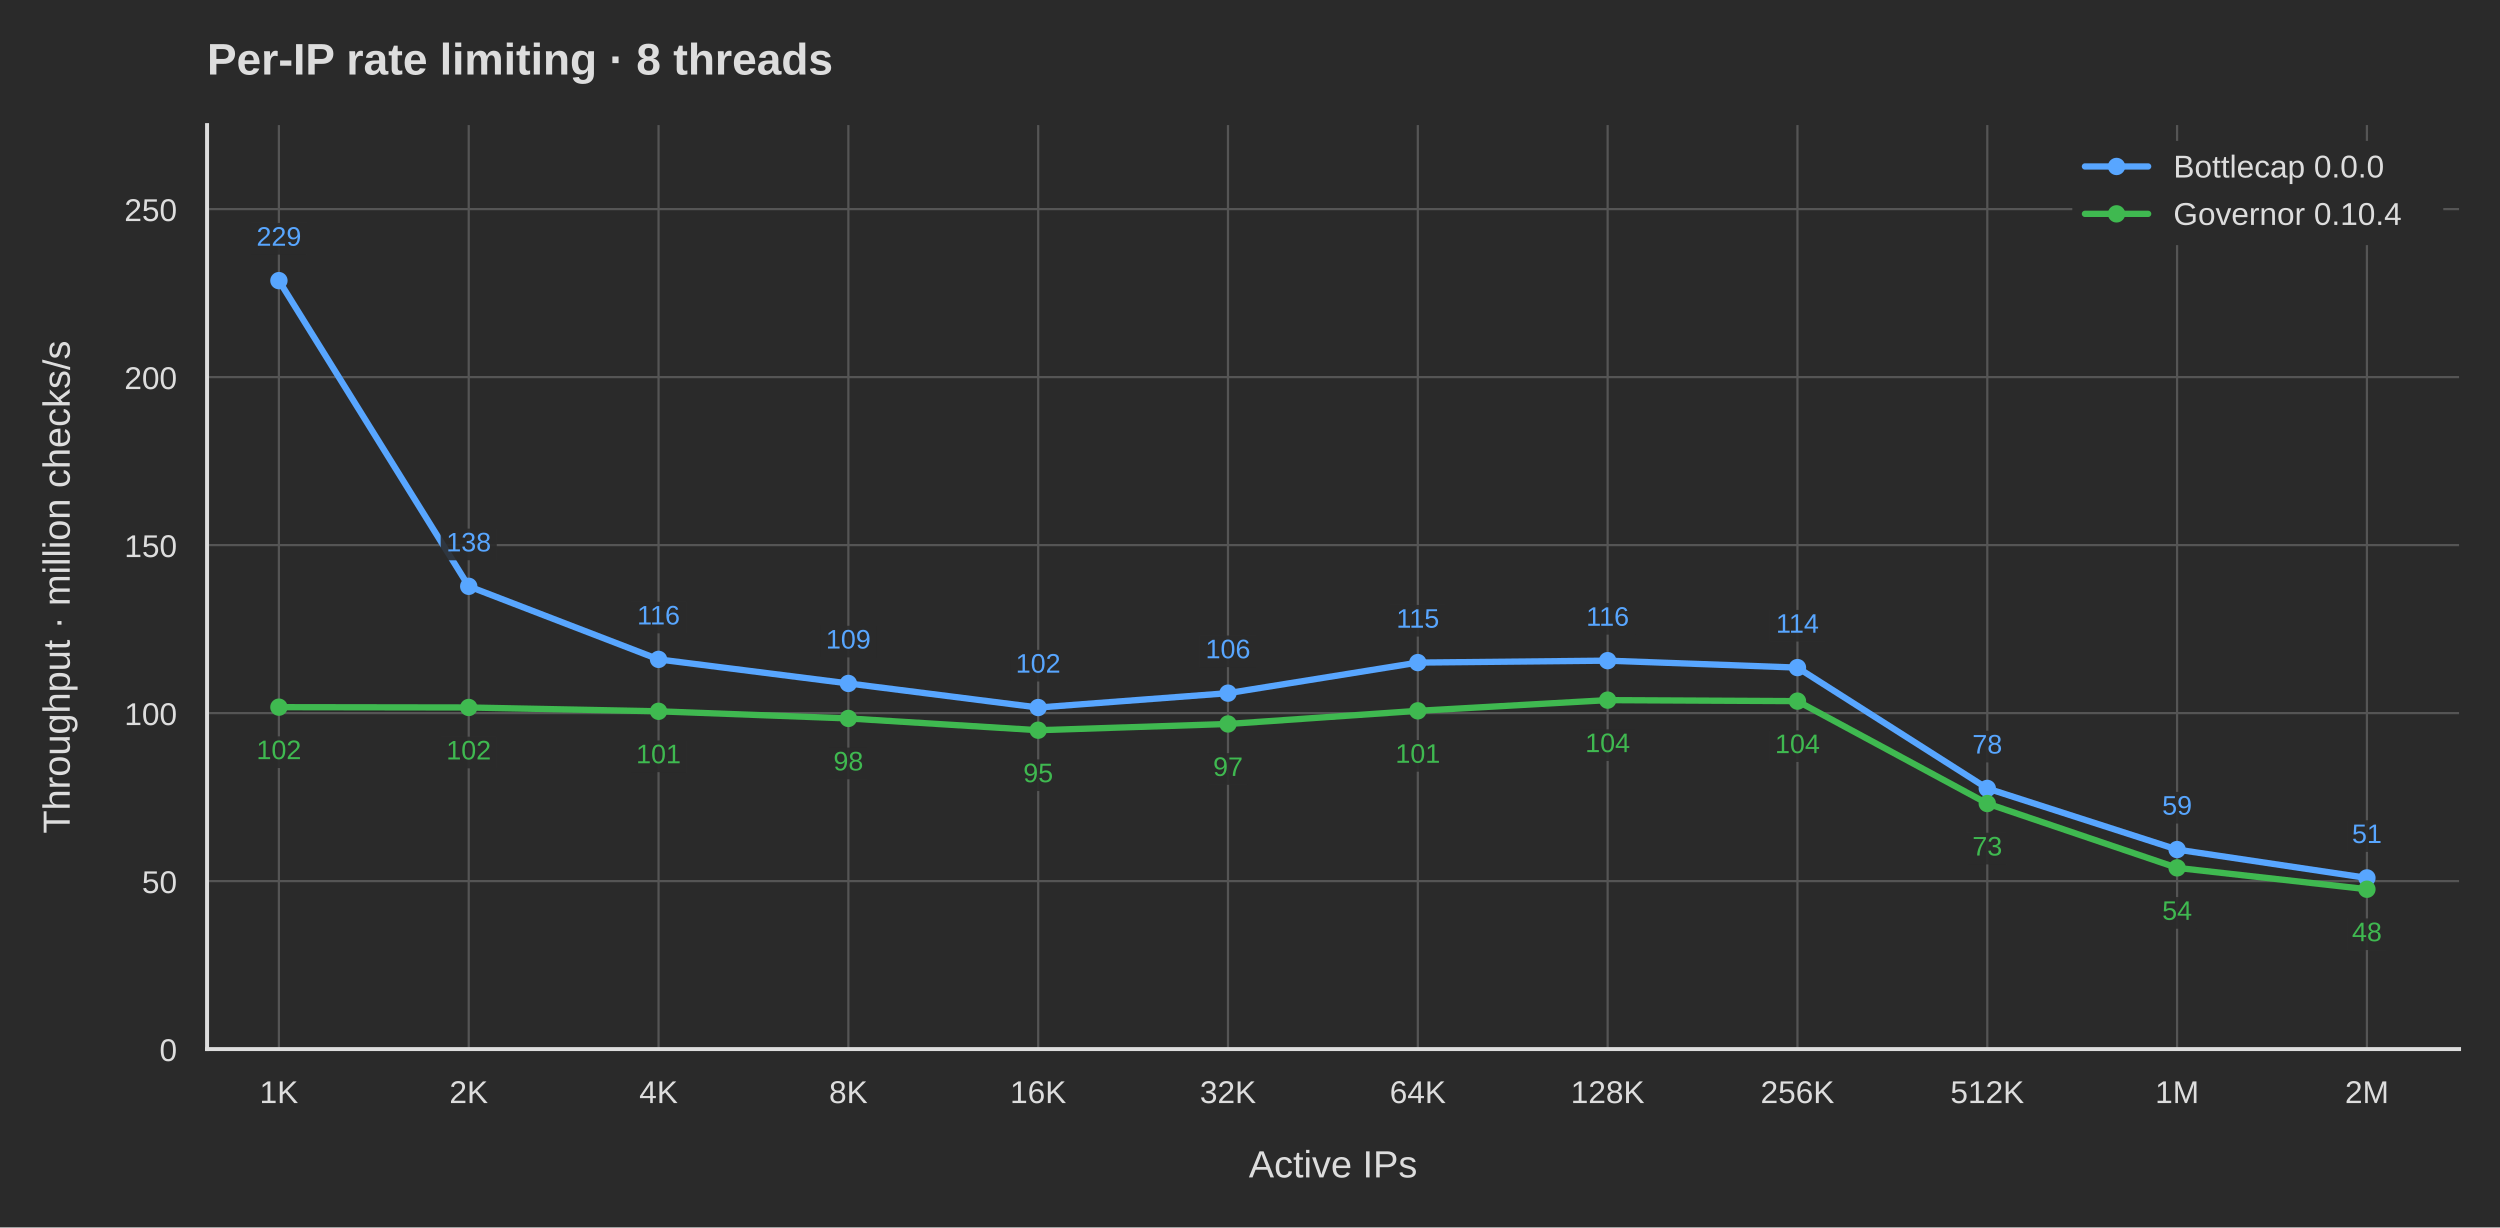
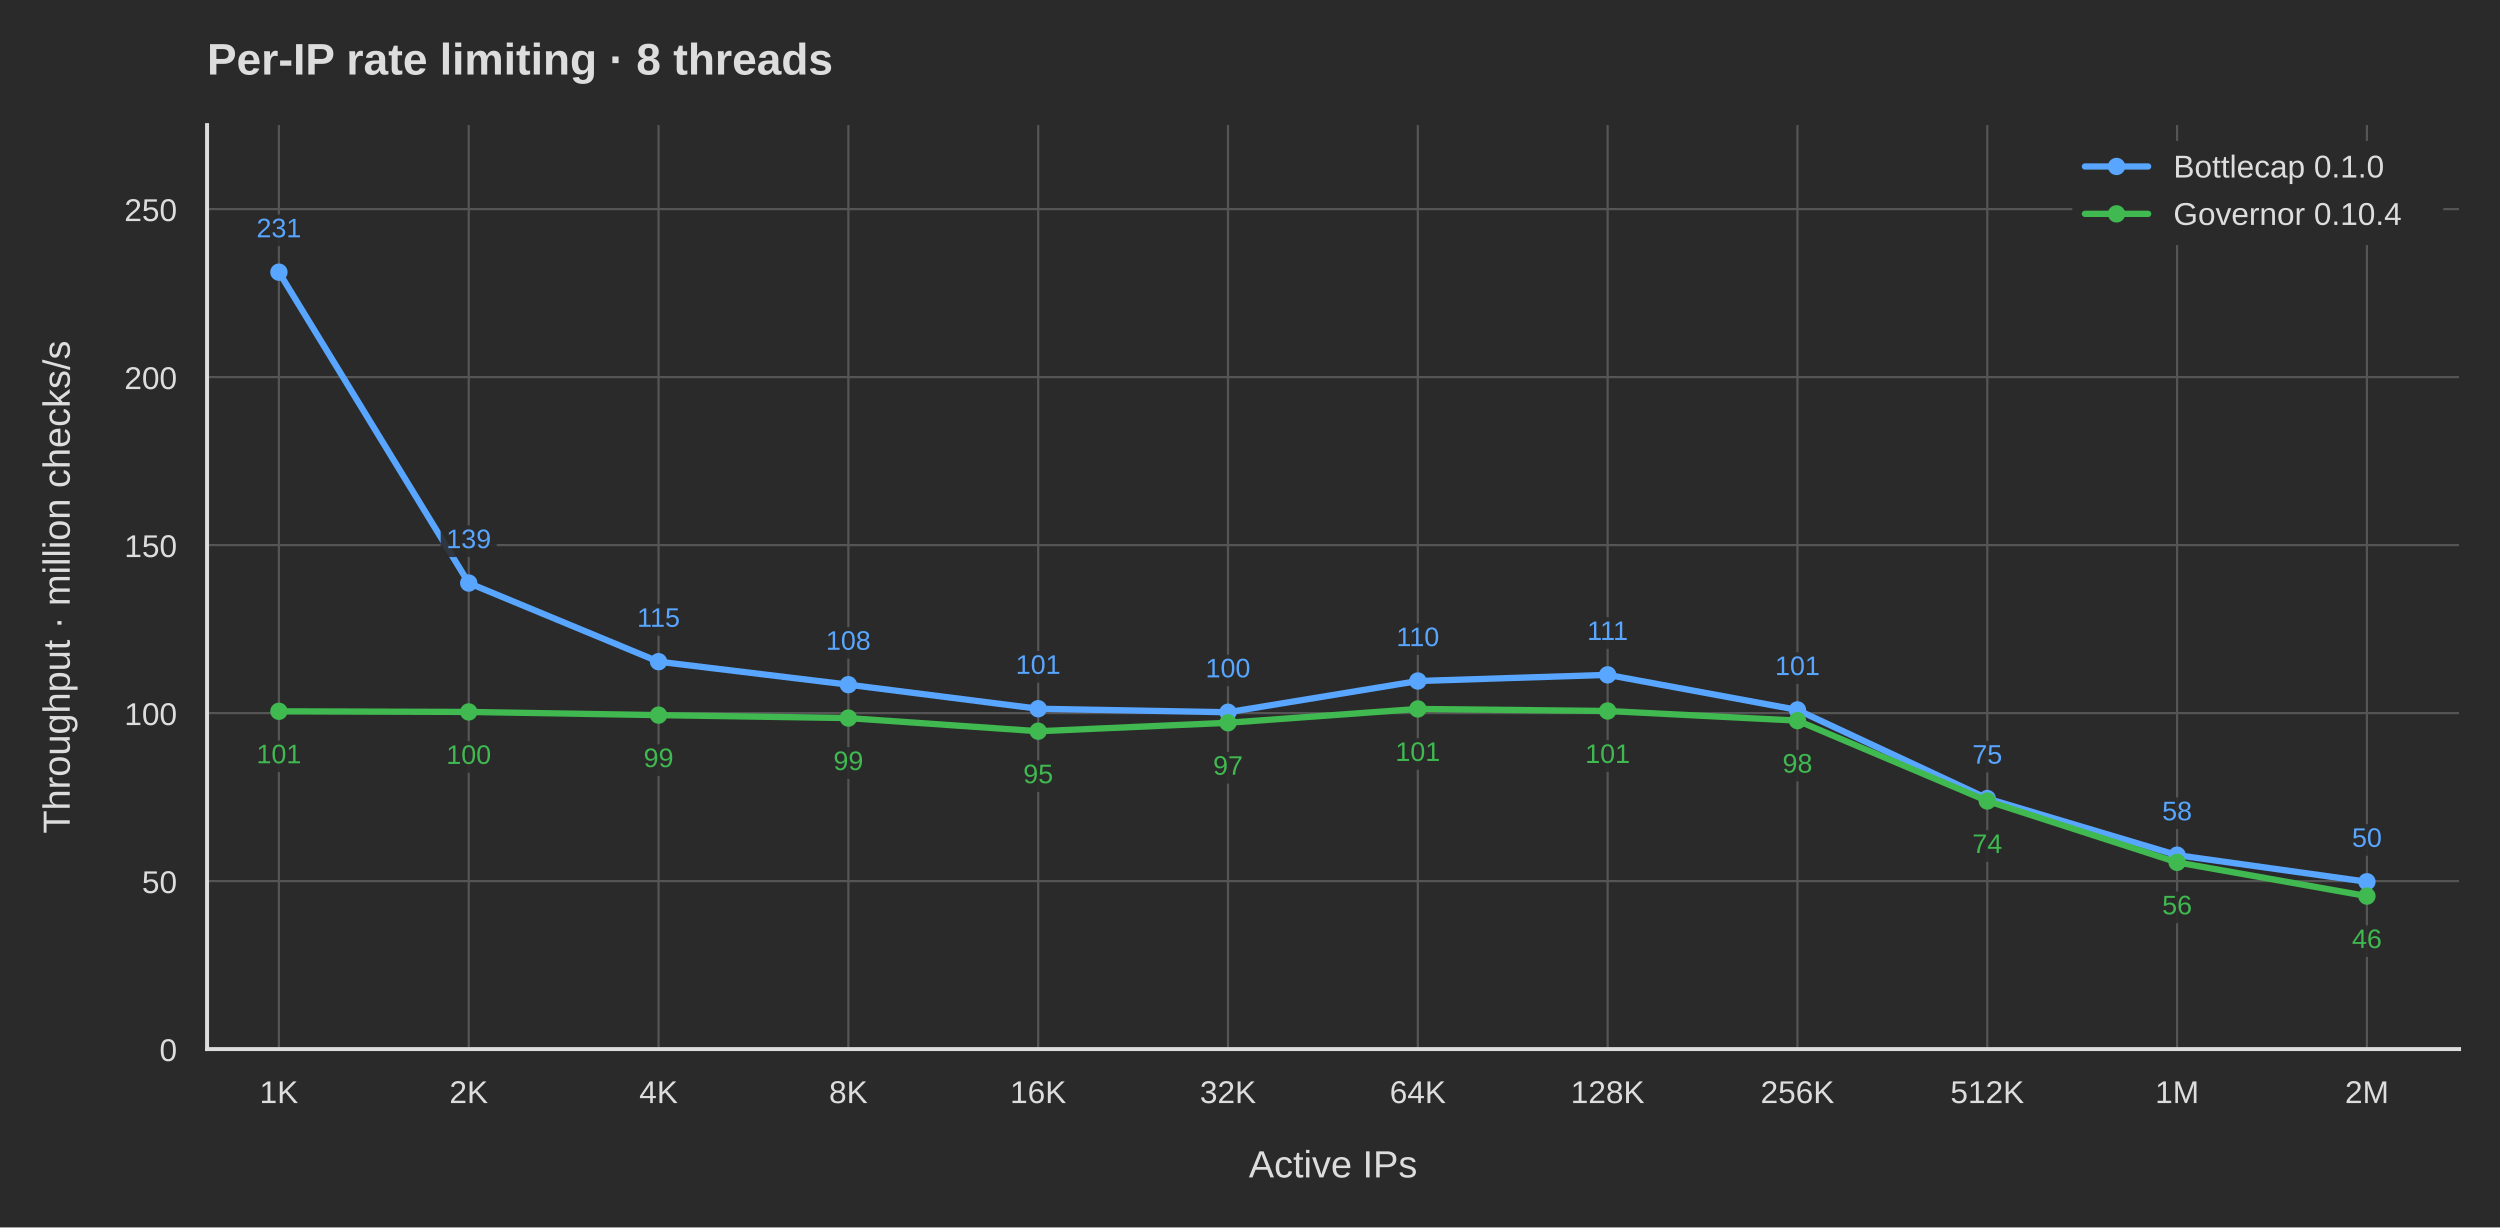
<svg xmlns="http://www.w3.org/2000/svg" xmlns:xlink="http://www.w3.org/1999/xlink" role="img" aria-label="Per-IP rate-limit throughput" style="max-width:100%;height:auto" width="791.406pt" height="388.559pt" viewBox="0 0 791.406 388.559" version="1.1">
  <defs>
    <style type="text/css">*{stroke-linejoin: round; stroke-linecap: butt}</style>
  </defs>
  <g id="figure_1">
    <g id="patch_1">
      <path d="M 0 388.559 L 791.406 388.559 L 791.406 0 L 0 0 z " style="fill: var(--code-block-background-color, #2a2a2a)" />
    </g>
    <g id="axes_1">
      <g id="patch_2">
        <path d="M 65.548 332.098 L 778.446 332.098 L 778.446 39.598 L 65.548 39.598 z " style="fill: var(--code-block-background-color, #2a2a2a)" />
      </g>
      <g id="matplotlib.axis_1">
        <g id="xtick_1">
          <g id="line2d_1">
            <path d="M 88.293 332.098 L 88.293 39.598 " clip-path="url(#pea8d0120d7)" style="fill: none; stroke: var(--border-color, #555555); stroke-width: 0.7; stroke-linecap: round" />
          </g>
          <g id="text_1">
            <text style="font-size: 10px; font-family: 'Arial', 'DejaVu Sans', 'Liberation Sans', 'Bitstream Vera Sans', sans-serif; text-anchor: middle; fill: var(--main-color, #dddddd)" x="88.293" y="349.196" transform="rotate(-0 88.29298 349.1959)">1K</text>
          </g>
        </g>
        <g id="xtick_2">
          <g id="line2d_2">
            <path d="M 148.382 332.098 L 148.382 39.598 " clip-path="url(#pea8d0120d7)" style="fill: none; stroke: var(--border-color, #555555); stroke-width: 0.7; stroke-linecap: round" />
          </g>
          <g id="text_2">
            <text style="font-size: 10px; font-family: 'Arial', 'DejaVu Sans', 'Liberation Sans', 'Bitstream Vera Sans', sans-serif; text-anchor: middle; fill: var(--main-color, #dddddd)" x="148.382" y="349.196" transform="rotate(-0 148.3824 349.1959)">2K</text>
          </g>
        </g>
        <g id="xtick_3">
          <g id="line2d_3">
            <path d="M 208.472 332.098 L 208.472 39.598 " clip-path="url(#pea8d0120d7)" style="fill: none; stroke: var(--border-color, #555555); stroke-width: 0.7; stroke-linecap: round" />
          </g>
          <g id="text_3">
            <text style="font-size: 10px; font-family: 'Arial', 'DejaVu Sans', 'Liberation Sans', 'Bitstream Vera Sans', sans-serif; text-anchor: middle; fill: var(--main-color, #dddddd)" x="208.472" y="349.196" transform="rotate(-0 208.4718 349.1959)">4K</text>
          </g>
        </g>
        <g id="xtick_4">
          <g id="line2d_4">
            <path d="M 268.561 332.098 L 268.561 39.598 " clip-path="url(#pea8d0120d7)" style="fill: none; stroke: var(--border-color, #555555); stroke-width: 0.7; stroke-linecap: round" />
          </g>
          <g id="text_4">
            <text style="font-size: 10px; font-family: 'Arial', 'DejaVu Sans', 'Liberation Sans', 'Bitstream Vera Sans', sans-serif; text-anchor: middle; fill: var(--main-color, #dddddd)" x="268.561" y="349.196" transform="rotate(-0 268.5612 349.1959)">8K</text>
          </g>
        </g>
        <g id="xtick_5">
          <g id="line2d_5">
            <path d="M 328.651 332.098 L 328.651 39.598 " clip-path="url(#pea8d0120d7)" style="fill: none; stroke: var(--border-color, #555555); stroke-width: 0.7; stroke-linecap: round" />
          </g>
          <g id="text_5">
            <text style="font-size: 10px; font-family: 'Arial', 'DejaVu Sans', 'Liberation Sans', 'Bitstream Vera Sans', sans-serif; text-anchor: middle; fill: var(--main-color, #dddddd)" x="328.651" y="349.196" transform="rotate(-0 328.6507 349.1959)">16K</text>
          </g>
        </g>
        <g id="xtick_6">
          <g id="line2d_6">
            <path d="M 388.74 332.098 L 388.74 39.598 " clip-path="url(#pea8d0120d7)" style="fill: none; stroke: var(--border-color, #555555); stroke-width: 0.7; stroke-linecap: round" />
          </g>
          <g id="text_6">
            <text style="font-size: 10px; font-family: 'Arial', 'DejaVu Sans', 'Liberation Sans', 'Bitstream Vera Sans', sans-serif; text-anchor: middle; fill: var(--main-color, #dddddd)" x="388.74" y="349.196" transform="rotate(-0 388.7401 349.1959)">32K</text>
          </g>
        </g>
        <g id="xtick_7">
          <g id="line2d_7">
            <path d="M 448.83 332.098 L 448.83 39.598 " clip-path="url(#pea8d0120d7)" style="fill: none; stroke: var(--border-color, #555555); stroke-width: 0.7; stroke-linecap: round" />
          </g>
          <g id="text_7">
            <text style="font-size: 10px; font-family: 'Arial', 'DejaVu Sans', 'Liberation Sans', 'Bitstream Vera Sans', sans-serif; text-anchor: middle; fill: var(--main-color, #dddddd)" x="448.83" y="349.196" transform="rotate(-0 448.8295 349.1959)">64K</text>
          </g>
        </g>
        <g id="xtick_8">
          <g id="line2d_8">
            <path d="M 508.919 332.098 L 508.919 39.598 " clip-path="url(#pea8d0120d7)" style="fill: none; stroke: var(--border-color, #555555); stroke-width: 0.7; stroke-linecap: round" />
          </g>
          <g id="text_8">
            <text style="font-size: 10px; font-family: 'Arial', 'DejaVu Sans', 'Liberation Sans', 'Bitstream Vera Sans', sans-serif; text-anchor: middle; fill: var(--main-color, #dddddd)" x="508.919" y="349.196" transform="rotate(-0 508.9189 349.1959)">128K</text>
          </g>
        </g>
        <g id="xtick_9">
          <g id="line2d_9">
            <path d="M 569.008 332.098 L 569.008 39.598 " clip-path="url(#pea8d0120d7)" style="fill: none; stroke: var(--border-color, #555555); stroke-width: 0.7; stroke-linecap: round" />
          </g>
          <g id="text_9">
            <text style="font-size: 10px; font-family: 'Arial', 'DejaVu Sans', 'Liberation Sans', 'Bitstream Vera Sans', sans-serif; text-anchor: middle; fill: var(--main-color, #dddddd)" x="569.008" y="349.196" transform="rotate(-0 569.0083 349.1959)">256K</text>
          </g>
        </g>
        <g id="xtick_10">
          <g id="line2d_10">
            <path d="M 629.098 332.098 L 629.098 39.598 " clip-path="url(#pea8d0120d7)" style="fill: none; stroke: var(--border-color, #555555); stroke-width: 0.7; stroke-linecap: round" />
          </g>
          <g id="text_10">
            <text style="font-size: 10px; font-family: 'Arial', 'DejaVu Sans', 'Liberation Sans', 'Bitstream Vera Sans', sans-serif; text-anchor: middle; fill: var(--main-color, #dddddd)" x="629.098" y="349.196" transform="rotate(-0 629.0978 349.1959)">512K</text>
          </g>
        </g>
        <g id="xtick_11">
          <g id="line2d_11">
            <path d="M 689.187 332.098 L 689.187 39.598 " clip-path="url(#pea8d0120d7)" style="fill: none; stroke: var(--border-color, #555555); stroke-width: 0.7; stroke-linecap: round" />
          </g>
          <g id="text_11">
            <text style="font-size: 10px; font-family: 'Arial', 'DejaVu Sans', 'Liberation Sans', 'Bitstream Vera Sans', sans-serif; text-anchor: middle; fill: var(--main-color, #dddddd)" x="689.187" y="349.196" transform="rotate(-0 689.1872 349.1959)">1M</text>
          </g>
        </g>
        <g id="xtick_12">
          <g id="line2d_12">
            <path d="M 749.277 332.098 L 749.277 39.598 " clip-path="url(#pea8d0120d7)" style="fill: none; stroke: var(--border-color, #555555); stroke-width: 0.7; stroke-linecap: round" />
          </g>
          <g id="text_12">
            <text style="font-size: 10px; font-family: 'Arial', 'DejaVu Sans', 'Liberation Sans', 'Bitstream Vera Sans', sans-serif; text-anchor: middle; fill: var(--main-color, #dddddd)" x="749.277" y="349.196" transform="rotate(-0 749.2766 349.1959)">2M</text>
          </g>
        </g>
        <g id="text_13">
          <text style="font-size: 12px; font-family: 'Arial', 'DejaVu Sans', 'Liberation Sans', 'Bitstream Vera Sans', sans-serif; text-anchor: middle; fill: var(--main-color, #dddddd)" x="421.997" y="372.716" transform="rotate(-0 421.997 372.7164)">Active IPs</text>
        </g>
      </g>
      <g id="matplotlib.axis_2">
        <g id="ytick_1">
          <g id="line2d_13">
            <path d="M 65.548 332.098 L 778.446 332.098 " clip-path="url(#pea8d0120d7)" style="fill: none; stroke: var(--border-color, #555555); stroke-width: 0.7; stroke-linecap: round" />
          </g>
          <g id="text_14">
            <text style="font-size: 10px; font-family: 'Arial', 'DejaVu Sans', 'Liberation Sans', 'Bitstream Vera Sans', sans-serif; text-anchor: end; fill: var(--main-color, #dddddd)" x="56.048" y="335.897" transform="rotate(-0 56.04844 335.8971)">0</text>
          </g>
        </g>
        <g id="ytick_2">
          <g id="line2d_14">
            <path d="M 65.548 278.916 L 778.446 278.916 " clip-path="url(#pea8d0120d7)" style="fill: none; stroke: var(--border-color, #555555); stroke-width: 0.7; stroke-linecap: round" />
          </g>
          <g id="text_15">
            <text style="font-size: 10px; font-family: 'Arial', 'DejaVu Sans', 'Liberation Sans', 'Bitstream Vera Sans', sans-serif; text-anchor: end; fill: var(--main-color, #dddddd)" x="56.048" y="282.715" transform="rotate(-0 56.04844 282.7152)">50</text>
          </g>
        </g>
        <g id="ytick_3">
          <g id="line2d_15">
            <path d="M 65.548 225.734 L 778.446 225.734 " clip-path="url(#pea8d0120d7)" style="fill: none; stroke: var(--border-color, #555555); stroke-width: 0.7; stroke-linecap: round" />
          </g>
          <g id="text_16">
            <text style="font-size: 10px; font-family: 'Arial', 'DejaVu Sans', 'Liberation Sans', 'Bitstream Vera Sans', sans-serif; text-anchor: end; fill: var(--main-color, #dddddd)" x="56.048" y="229.533" transform="rotate(-0 56.04844 229.5333)">100</text>
          </g>
        </g>
        <g id="ytick_4">
          <g id="line2d_16">
            <path d="M 65.548 172.553 L 778.446 172.553 " clip-path="url(#pea8d0120d7)" style="fill: none; stroke: var(--border-color, #555555); stroke-width: 0.7; stroke-linecap: round" />
          </g>
          <g id="text_17">
            <text style="font-size: 10px; font-family: 'Arial', 'DejaVu Sans', 'Liberation Sans', 'Bitstream Vera Sans', sans-serif; text-anchor: end; fill: var(--main-color, #dddddd)" x="56.048" y="176.351" transform="rotate(-0 56.04844 176.3514)">150</text>
          </g>
        </g>
        <g id="ytick_5">
          <g id="line2d_17">
            <path d="M 65.548 119.371 L 778.446 119.371 " clip-path="url(#pea8d0120d7)" style="fill: none; stroke: var(--border-color, #555555); stroke-width: 0.7; stroke-linecap: round" />
          </g>
          <g id="text_18">
            <text style="font-size: 10px; font-family: 'Arial', 'DejaVu Sans', 'Liberation Sans', 'Bitstream Vera Sans', sans-serif; text-anchor: end; fill: var(--main-color, #dddddd)" x="56.048" y="123.169" transform="rotate(-0 56.04844 123.1695)">200</text>
          </g>
        </g>
        <g id="ytick_6">
          <g id="line2d_18">
            <path d="M 65.548 66.189 L 778.446 66.189 " clip-path="url(#pea8d0120d7)" style="fill: none; stroke: var(--border-color, #555555); stroke-width: 0.7; stroke-linecap: round" />
          </g>
          <g id="text_19">
            <text style="font-size: 10px; font-family: 'Arial', 'DejaVu Sans', 'Liberation Sans', 'Bitstream Vera Sans', sans-serif; text-anchor: end; fill: var(--main-color, #dddddd)" x="56.048" y="69.988" transform="rotate(-0 56.04844 69.98759)">250</text>
          </g>
        </g>
        <g id="text_20">
          <text style="font-size: 12px; font-family: 'Arial', 'DejaVu Sans', 'Liberation Sans', 'Bitstream Vera Sans', sans-serif; text-anchor: middle; fill: var(--main-color, #dddddd)" x="22.078" y="185.848" transform="rotate(-90 22.07812 185.848)">Throughput · million checks/s</text>
        </g>
      </g>
      <g id="line2d_19">
-         <path d="M 88.293 88.838 L 148.382 185.606 L 208.472 208.734 L 268.561 216.35 L 328.651 223.979 L 388.74 219.429 L 448.83 209.75 L 508.919 209.138 L 569.008 211.336 L 629.098 249.584 L 689.187 268.941 L 749.277 277.914 " clip-path="url(#pea8d0120d7)" style="fill: none; stroke: #58a6ff; stroke-width: 2; stroke-linecap: round" />
+         <path d="M 88.293 86.162 L 148.382 184.57 L 208.472 209.466 L 268.561 216.742 L 328.651 224.362 L 388.74 225.472 L 448.83 215.585 L 508.919 213.63 L 569.008 224.736 L 629.098 252.791 L 689.187 270.715 L 749.277 279.135 " clip-path="url(#pea8d0120d7)" style="fill: none; stroke: #58a6ff; stroke-width: 2; stroke-linecap: round" />
        <defs>
          <path id="mecee448bca" d="M 0 2.25 C 0.597 2.25 1.169 2.013 1.591 1.591 C 2.013 1.169 2.25 0.597 2.25 0 C 2.25 -0.597 2.013 -1.169 1.591 -1.591 C 1.169 -2.013 0.597 -2.25 0 -2.25 C -0.597 -2.25 -1.169 -2.013 -1.591 -1.591 C -2.013 -1.169 -2.25 -0.597 -2.25 0 C -2.25 0.597 -2.013 1.169 -1.591 1.591 C -1.169 2.013 -0.597 2.25 0 2.25 z " style="stroke: #58a6ff" />
        </defs>
        <g clip-path="url(#pea8d0120d7)">
-           <use xlink:href="#mecee448bca" x="88.293" y="88.838" style="fill: #58a6ff; stroke: #58a6ff" />
-           <use xlink:href="#mecee448bca" x="148.382" y="185.606" style="fill: #58a6ff; stroke: #58a6ff" />
-           <use xlink:href="#mecee448bca" x="208.472" y="208.734" style="fill: #58a6ff; stroke: #58a6ff" />
-           <use xlink:href="#mecee448bca" x="268.561" y="216.35" style="fill: #58a6ff; stroke: #58a6ff" />
-           <use xlink:href="#mecee448bca" x="328.651" y="223.979" style="fill: #58a6ff; stroke: #58a6ff" />
-           <use xlink:href="#mecee448bca" x="388.74" y="219.429" style="fill: #58a6ff; stroke: #58a6ff" />
-           <use xlink:href="#mecee448bca" x="448.83" y="209.75" style="fill: #58a6ff; stroke: #58a6ff" />
-           <use xlink:href="#mecee448bca" x="508.919" y="209.138" style="fill: #58a6ff; stroke: #58a6ff" />
-           <use xlink:href="#mecee448bca" x="569.008" y="211.336" style="fill: #58a6ff; stroke: #58a6ff" />
-           <use xlink:href="#mecee448bca" x="629.098" y="249.584" style="fill: #58a6ff; stroke: #58a6ff" />
-           <use xlink:href="#mecee448bca" x="689.187" y="268.941" style="fill: #58a6ff; stroke: #58a6ff" />
-           <use xlink:href="#mecee448bca" x="749.277" y="277.914" style="fill: #58a6ff; stroke: #58a6ff" />
+           <use xlink:href="#mecee448bca" x="88.293" y="86.162" style="fill: #58a6ff; stroke: #58a6ff" />
+           <use xlink:href="#mecee448bca" x="148.382" y="184.57" style="fill: #58a6ff; stroke: #58a6ff" />
+           <use xlink:href="#mecee448bca" x="208.472" y="209.466" style="fill: #58a6ff; stroke: #58a6ff" />
+           <use xlink:href="#mecee448bca" x="268.561" y="216.742" style="fill: #58a6ff; stroke: #58a6ff" />
+           <use xlink:href="#mecee448bca" x="328.651" y="224.362" style="fill: #58a6ff; stroke: #58a6ff" />
+           <use xlink:href="#mecee448bca" x="388.74" y="225.472" style="fill: #58a6ff; stroke: #58a6ff" />
+           <use xlink:href="#mecee448bca" x="448.83" y="215.585" style="fill: #58a6ff; stroke: #58a6ff" />
+           <use xlink:href="#mecee448bca" x="508.919" y="213.63" style="fill: #58a6ff; stroke: #58a6ff" />
+           <use xlink:href="#mecee448bca" x="569.008" y="224.736" style="fill: #58a6ff; stroke: #58a6ff" />
+           <use xlink:href="#mecee448bca" x="629.098" y="252.791" style="fill: #58a6ff; stroke: #58a6ff" />
+           <use xlink:href="#mecee448bca" x="689.187" y="270.715" style="fill: #58a6ff; stroke: #58a6ff" />
+           <use xlink:href="#mecee448bca" x="749.277" y="279.135" style="fill: #58a6ff; stroke: #58a6ff" />
        </g>
      </g>
      <g id="line2d_20">
-         <path d="M 88.293 223.863 L 148.382 223.961 L 208.472 225.17 L 268.561 227.431 L 328.651 231.158 L 388.74 229.182 L 448.83 225.024 L 508.919 221.636 L 569.008 221.948 L 629.098 254.367 L 689.187 274.737 L 749.277 281.497 " clip-path="url(#pea8d0120d7)" style="fill: none; stroke: #3fb950; stroke-width: 2; stroke-linecap: round" />
+         <path d="M 88.293 225.172 L 148.382 225.37 L 208.472 226.38 L 268.561 227.317 L 328.651 231.479 L 388.74 228.804 L 448.83 224.427 L 508.919 225.071 L 569.008 228.123 L 629.098 253.562 L 689.187 272.99 L 749.277 283.668 " clip-path="url(#pea8d0120d7)" style="fill: none; stroke: #3fb950; stroke-width: 2; stroke-linecap: round" />
        <defs>
          <path id="ma02edfd0d1" d="M 0 2.25 C 0.597 2.25 1.169 2.013 1.591 1.591 C 2.013 1.169 2.25 0.597 2.25 0 C 2.25 -0.597 2.013 -1.169 1.591 -1.591 C 1.169 -2.013 0.597 -2.25 0 -2.25 C -0.597 -2.25 -1.169 -2.013 -1.591 -1.591 C -2.013 -1.169 -2.25 -0.597 -2.25 0 C -2.25 0.597 -2.013 1.169 -1.591 1.591 C -1.169 2.013 -0.597 2.25 0 2.25 z " style="stroke: #3fb950" />
        </defs>
        <g clip-path="url(#pea8d0120d7)">
-           <use xlink:href="#ma02edfd0d1" x="88.293" y="223.863" style="fill: #3fb950; stroke: #3fb950" />
-           <use xlink:href="#ma02edfd0d1" x="148.382" y="223.961" style="fill: #3fb950; stroke: #3fb950" />
-           <use xlink:href="#ma02edfd0d1" x="208.472" y="225.17" style="fill: #3fb950; stroke: #3fb950" />
-           <use xlink:href="#ma02edfd0d1" x="268.561" y="227.431" style="fill: #3fb950; stroke: #3fb950" />
-           <use xlink:href="#ma02edfd0d1" x="328.651" y="231.158" style="fill: #3fb950; stroke: #3fb950" />
-           <use xlink:href="#ma02edfd0d1" x="388.74" y="229.182" style="fill: #3fb950; stroke: #3fb950" />
-           <use xlink:href="#ma02edfd0d1" x="448.83" y="225.024" style="fill: #3fb950; stroke: #3fb950" />
-           <use xlink:href="#ma02edfd0d1" x="508.919" y="221.636" style="fill: #3fb950; stroke: #3fb950" />
-           <use xlink:href="#ma02edfd0d1" x="569.008" y="221.948" style="fill: #3fb950; stroke: #3fb950" />
-           <use xlink:href="#ma02edfd0d1" x="629.098" y="254.367" style="fill: #3fb950; stroke: #3fb950" />
-           <use xlink:href="#ma02edfd0d1" x="689.187" y="274.737" style="fill: #3fb950; stroke: #3fb950" />
-           <use xlink:href="#ma02edfd0d1" x="749.277" y="281.497" style="fill: #3fb950; stroke: #3fb950" />
+           <use xlink:href="#ma02edfd0d1" x="88.293" y="225.172" style="fill: #3fb950; stroke: #3fb950" />
+           <use xlink:href="#ma02edfd0d1" x="148.382" y="225.37" style="fill: #3fb950; stroke: #3fb950" />
+           <use xlink:href="#ma02edfd0d1" x="208.472" y="226.38" style="fill: #3fb950; stroke: #3fb950" />
+           <use xlink:href="#ma02edfd0d1" x="268.561" y="227.317" style="fill: #3fb950; stroke: #3fb950" />
+           <use xlink:href="#ma02edfd0d1" x="328.651" y="231.479" style="fill: #3fb950; stroke: #3fb950" />
+           <use xlink:href="#ma02edfd0d1" x="388.74" y="228.804" style="fill: #3fb950; stroke: #3fb950" />
+           <use xlink:href="#ma02edfd0d1" x="448.83" y="224.427" style="fill: #3fb950; stroke: #3fb950" />
+           <use xlink:href="#ma02edfd0d1" x="508.919" y="225.071" style="fill: #3fb950; stroke: #3fb950" />
+           <use xlink:href="#ma02edfd0d1" x="569.008" y="228.123" style="fill: #3fb950; stroke: #3fb950" />
+           <use xlink:href="#ma02edfd0d1" x="629.098" y="253.562" style="fill: #3fb950; stroke: #3fb950" />
+           <use xlink:href="#ma02edfd0d1" x="689.187" y="272.99" style="fill: #3fb950; stroke: #3fb950" />
+           <use xlink:href="#ma02edfd0d1" x="749.277" y="283.668" style="fill: #3fb950; stroke: #3fb950" />
        </g>
      </g>
      <g id="patch_3">
        <path d="M 65.548 332.098 L 65.548 39.598 " style="fill: none; stroke: var(--main-color, #dddddd); stroke-width: 1.25; stroke-linejoin: miter; stroke-linecap: square" />
      </g>
      <g id="patch_4">
        <path d="M 65.548 332.098 L 778.446 332.098 " style="fill: none; stroke: var(--main-color, #dddddd); stroke-width: 1.25; stroke-linejoin: miter; stroke-linecap: square" />
      </g>
      <g id="text_21">
        <g id="patch_5">
-           <path d="M 79.416 243.128 L 97.17 243.128 L 97.17 233.098 L 79.416 233.098 z " style="fill: var(--code-block-background-color, #2a2a2a); opacity: 0.9" />
-         </g>
-         <text style="font-size: 8.5px; font-family: 'Arial', 'DejaVu Sans', 'Liberation Sans', 'Bitstream Vera Sans', sans-serif; text-anchor: middle; fill: #3fb950" x="88.293" y="240.321" transform="rotate(-0 88.29298 240.3208)">102</text>
+           <path d="M 79.416 244.437 L 97.17 244.437 L 97.17 234.407 L 79.416 234.407 z " style="fill: var(--code-block-background-color, #2a2a2a); opacity: 0.9" />
+         </g>
+         <text style="font-size: 8.5px; font-family: 'Arial', 'DejaVu Sans', 'Liberation Sans', 'Bitstream Vera Sans', sans-serif; text-anchor: middle; fill: #3fb950" x="88.293" y="241.63" transform="rotate(-0 88.29298 241.6299)">101</text>
      </g>
      <g id="text_22">
        <g id="patch_6">
-           <path d="M 79.416 80.603 L 97.17 80.603 L 97.17 70.573 L 79.416 70.573 z " style="fill: var(--code-block-background-color, #2a2a2a); opacity: 0.9" />
-         </g>
-         <text style="font-size: 8.5px; font-family: 'Arial', 'DejaVu Sans', 'Liberation Sans', 'Bitstream Vera Sans', sans-serif; text-anchor: middle; fill: #58a6ff" x="88.293" y="77.796" transform="rotate(-0 88.29298 77.79621)">229</text>
+           <path d="M 79.416 77.927 L 97.17 77.927 L 97.17 67.897 L 79.416 67.897 z " style="fill: var(--code-block-background-color, #2a2a2a); opacity: 0.9" />
+         </g>
+         <text style="font-size: 8.5px; font-family: 'Arial', 'DejaVu Sans', 'Liberation Sans', 'Bitstream Vera Sans', sans-serif; text-anchor: middle; fill: #58a6ff" x="88.293" y="75.12" transform="rotate(-0 88.29298 75.12033)">231</text>
      </g>
      <g id="text_23">
        <g id="patch_7">
-           <path d="M 139.505 243.226 L 157.26 243.226 L 157.26 233.196 L 139.505 233.196 z " style="fill: var(--code-block-background-color, #2a2a2a); opacity: 0.9" />
-         </g>
-         <text style="font-size: 8.5px; font-family: 'Arial', 'DejaVu Sans', 'Liberation Sans', 'Bitstream Vera Sans', sans-serif; text-anchor: middle; fill: #3fb950" x="148.382" y="240.419" transform="rotate(-0 148.3824 240.419)">102</text>
+           <path d="M 139.505 244.635 L 157.26 244.635 L 157.26 234.605 L 139.505 234.605 z " style="fill: var(--code-block-background-color, #2a2a2a); opacity: 0.9" />
+         </g>
+         <text style="font-size: 8.5px; font-family: 'Arial', 'DejaVu Sans', 'Liberation Sans', 'Bitstream Vera Sans', sans-serif; text-anchor: middle; fill: #3fb950" x="148.382" y="241.828" transform="rotate(-0 148.3824 241.8278)">100</text>
      </g>
      <g id="text_24">
        <g id="patch_8">
-           <path d="M 139.505 177.371 L 157.26 177.371 L 157.26 167.341 L 139.505 167.341 z " style="fill: var(--code-block-background-color, #2a2a2a); opacity: 0.9" />
-         </g>
-         <text style="font-size: 8.5px; font-family: 'Arial', 'DejaVu Sans', 'Liberation Sans', 'Bitstream Vera Sans', sans-serif; text-anchor: middle; fill: #58a6ff" x="148.382" y="174.564" transform="rotate(-0 148.3824 174.5641)">138</text>
+           <path d="M 139.505 176.335 L 157.26 176.335 L 157.26 166.305 L 139.505 166.305 z " style="fill: var(--code-block-background-color, #2a2a2a); opacity: 0.9" />
+         </g>
+         <text style="font-size: 8.5px; font-family: 'Arial', 'DejaVu Sans', 'Liberation Sans', 'Bitstream Vera Sans', sans-serif; text-anchor: middle; fill: #58a6ff" x="148.382" y="173.528" transform="rotate(-0 148.3824 173.5275)">139</text>
      </g>
      <g id="text_25">
        <g id="patch_9">
-           <path d="M 199.595 244.435 L 217.349 244.435 L 217.349 234.405 L 199.595 234.405 z " style="fill: var(--code-block-background-color, #2a2a2a); opacity: 0.9" />
-         </g>
-         <text style="font-size: 8.5px; font-family: 'Arial', 'DejaVu Sans', 'Liberation Sans', 'Bitstream Vera Sans', sans-serif; text-anchor: middle; fill: #3fb950" x="208.472" y="241.628" transform="rotate(-0 208.4718 241.6284)">101</text>
+           <path d="M 202.299 245.645 L 214.645 245.645 L 214.645 235.615 L 202.299 235.615 z " style="fill: var(--code-block-background-color, #2a2a2a); opacity: 0.9" />
+         </g>
+         <text style="font-size: 8.5px; font-family: 'Arial', 'DejaVu Sans', 'Liberation Sans', 'Bitstream Vera Sans', sans-serif; text-anchor: middle; fill: #3fb950" x="208.472" y="242.838" transform="rotate(-0 208.4718 242.838)">99</text>
      </g>
      <g id="text_26">
        <g id="patch_10">
-           <path d="M 199.595 200.499 L 217.349 200.499 L 217.349 190.469 L 199.595 190.469 z " style="fill: var(--code-block-background-color, #2a2a2a); opacity: 0.9" />
-         </g>
-         <text style="font-size: 8.5px; font-family: 'Arial', 'DejaVu Sans', 'Liberation Sans', 'Bitstream Vera Sans', sans-serif; text-anchor: middle; fill: #58a6ff" x="208.472" y="197.692" transform="rotate(-0 208.4718 197.6915)">116</text>
+           <path d="M 199.595 201.231 L 217.349 201.231 L 217.349 191.201 L 199.595 191.201 z " style="fill: var(--code-block-background-color, #2a2a2a); opacity: 0.9" />
+         </g>
+         <text style="font-size: 8.5px; font-family: 'Arial', 'DejaVu Sans', 'Liberation Sans', 'Bitstream Vera Sans', sans-serif; text-anchor: middle; fill: #58a6ff" x="208.472" y="198.424" transform="rotate(-0 208.4718 198.4236)">115</text>
      </g>
      <g id="text_27">
        <g id="patch_11">
-           <path d="M 262.388 246.696 L 274.734 246.696 L 274.734 236.666 L 262.388 236.666 z " style="fill: var(--code-block-background-color, #2a2a2a); opacity: 0.9" />
-         </g>
-         <text style="font-size: 8.5px; font-family: 'Arial', 'DejaVu Sans', 'Liberation Sans', 'Bitstream Vera Sans', sans-serif; text-anchor: middle; fill: #3fb950" x="268.561" y="243.889" transform="rotate(-0 268.5612 243.8893)">98</text>
+           <path d="M 262.388 246.582 L 274.734 246.582 L 274.734 236.552 L 262.388 236.552 z " style="fill: var(--code-block-background-color, #2a2a2a); opacity: 0.9" />
+         </g>
+         <text style="font-size: 8.5px; font-family: 'Arial', 'DejaVu Sans', 'Liberation Sans', 'Bitstream Vera Sans', sans-serif; text-anchor: middle; fill: #3fb950" x="268.561" y="243.775" transform="rotate(-0 268.5612 243.7753)">99</text>
      </g>
      <g id="text_28">
        <g id="patch_12">
-           <path d="M 259.684 208.115 L 277.438 208.115 L 277.438 198.085 L 259.684 198.085 z " style="fill: var(--code-block-background-color, #2a2a2a); opacity: 0.9" />
-         </g>
-         <text style="font-size: 8.5px; font-family: 'Arial', 'DejaVu Sans', 'Liberation Sans', 'Bitstream Vera Sans', sans-serif; text-anchor: middle; fill: #58a6ff" x="268.561" y="205.308" transform="rotate(-0 268.5612 205.3081)">109</text>
+           <path d="M 259.684 208.507 L 277.438 208.507 L 277.438 198.477 L 259.684 198.477 z " style="fill: var(--code-block-background-color, #2a2a2a); opacity: 0.9" />
+         </g>
+         <text style="font-size: 8.5px; font-family: 'Arial', 'DejaVu Sans', 'Liberation Sans', 'Bitstream Vera Sans', sans-serif; text-anchor: middle; fill: #58a6ff" x="268.561" y="205.7" transform="rotate(-0 268.5612 205.6997)">108</text>
      </g>
      <g id="text_29">
        <g id="patch_13">
-           <path d="M 322.478 250.423 L 334.824 250.423 L 334.824 240.393 L 322.478 240.393 z " style="fill: var(--code-block-background-color, #2a2a2a); opacity: 0.9" />
-         </g>
-         <text style="font-size: 8.5px; font-family: 'Arial', 'DejaVu Sans', 'Liberation Sans', 'Bitstream Vera Sans', sans-serif; text-anchor: middle; fill: #3fb950" x="328.651" y="247.616" transform="rotate(-0 328.6507 247.6157)">95</text>
+           <path d="M 322.478 250.744 L 334.824 250.744 L 334.824 240.714 L 322.478 240.714 z " style="fill: var(--code-block-background-color, #2a2a2a); opacity: 0.9" />
+         </g>
+         <text style="font-size: 8.5px; font-family: 'Arial', 'DejaVu Sans', 'Liberation Sans', 'Bitstream Vera Sans', sans-serif; text-anchor: middle; fill: #3fb950" x="328.651" y="247.937" transform="rotate(-0 328.6507 247.9366)">95</text>
      </g>
      <g id="text_30">
        <g id="patch_14">
-           <path d="M 319.773 215.744 L 337.528 215.744 L 337.528 205.714 L 319.773 205.714 z " style="fill: var(--code-block-background-color, #2a2a2a); opacity: 0.9" />
-         </g>
-         <text style="font-size: 8.5px; font-family: 'Arial', 'DejaVu Sans', 'Liberation Sans', 'Bitstream Vera Sans', sans-serif; text-anchor: middle; fill: #58a6ff" x="328.651" y="212.937" transform="rotate(-0 328.6507 212.9371)">102</text>
+           <path d="M 319.773 216.127 L 337.528 216.127 L 337.528 206.097 L 319.773 206.097 z " style="fill: var(--code-block-background-color, #2a2a2a); opacity: 0.9" />
+         </g>
+         <text style="font-size: 8.5px; font-family: 'Arial', 'DejaVu Sans', 'Liberation Sans', 'Bitstream Vera Sans', sans-serif; text-anchor: middle; fill: #58a6ff" x="328.651" y="213.32" transform="rotate(-0 328.6507 213.32)">101</text>
      </g>
      <g id="text_31">
        <g id="patch_15">
-           <path d="M 382.567 248.447 L 394.913 248.447 L 394.913 238.417 L 382.567 238.417 z " style="fill: var(--code-block-background-color, #2a2a2a); opacity: 0.9" />
-         </g>
-         <text style="font-size: 8.5px; font-family: 'Arial', 'DejaVu Sans', 'Liberation Sans', 'Bitstream Vera Sans', sans-serif; text-anchor: middle; fill: #3fb950" x="388.74" y="245.64" transform="rotate(-0 388.7401 245.6396)">97</text>
+           <path d="M 382.567 248.069 L 394.913 248.069 L 394.913 238.039 L 382.567 238.039 z " style="fill: var(--code-block-background-color, #2a2a2a); opacity: 0.9" />
+         </g>
+         <text style="font-size: 8.5px; font-family: 'Arial', 'DejaVu Sans', 'Liberation Sans', 'Bitstream Vera Sans', sans-serif; text-anchor: middle; fill: #3fb950" x="388.74" y="245.262" transform="rotate(-0 388.7401 245.2623)">97</text>
      </g>
      <g id="text_32">
        <g id="patch_16">
-           <path d="M 379.863 211.194 L 397.617 211.194 L 397.617 201.164 L 379.863 201.164 z " style="fill: var(--code-block-background-color, #2a2a2a); opacity: 0.9" />
-         </g>
-         <text style="font-size: 8.5px; font-family: 'Arial', 'DejaVu Sans', 'Liberation Sans', 'Bitstream Vera Sans', sans-serif; text-anchor: middle; fill: #58a6ff" x="388.74" y="208.387" transform="rotate(-0 388.7401 208.3869)">106</text>
+           <path d="M 379.863 217.237 L 397.617 217.237 L 397.617 207.207 L 379.863 207.207 z " style="fill: var(--code-block-background-color, #2a2a2a); opacity: 0.9" />
+         </g>
+         <text style="font-size: 8.5px; font-family: 'Arial', 'DejaVu Sans', 'Liberation Sans', 'Bitstream Vera Sans', sans-serif; text-anchor: middle; fill: #58a6ff" x="388.74" y="214.43" transform="rotate(-0 388.7401 214.4304)">100</text>
      </g>
      <g id="text_33">
        <g id="patch_17">
-           <path d="M 439.952 244.289 L 457.707 244.289 L 457.707 234.259 L 439.952 234.259 z " style="fill: var(--code-block-background-color, #2a2a2a); opacity: 0.9" />
-         </g>
-         <text style="font-size: 8.5px; font-family: 'Arial', 'DejaVu Sans', 'Liberation Sans', 'Bitstream Vera Sans', sans-serif; text-anchor: middle; fill: #3fb950" x="448.83" y="241.482" transform="rotate(-0 448.8295 241.4822)">101</text>
+           <path d="M 439.952 243.692 L 457.707 243.692 L 457.707 233.662 L 439.952 233.662 z " style="fill: var(--code-block-background-color, #2a2a2a); opacity: 0.9" />
+         </g>
+         <text style="font-size: 8.5px; font-family: 'Arial', 'DejaVu Sans', 'Liberation Sans', 'Bitstream Vera Sans', sans-serif; text-anchor: middle; fill: #3fb950" x="448.83" y="240.885" transform="rotate(-0 448.8295 240.8854)">101</text>
      </g>
      <g id="text_34">
        <g id="patch_18">
-           <path d="M 439.952 201.515 L 457.707 201.515 L 457.707 191.485 L 439.952 191.485 z " style="fill: var(--code-block-background-color, #2a2a2a); opacity: 0.9" />
-         </g>
-         <text style="font-size: 8.5px; font-family: 'Arial', 'DejaVu Sans', 'Liberation Sans', 'Bitstream Vera Sans', sans-serif; text-anchor: middle; fill: #58a6ff" x="448.83" y="198.708" transform="rotate(-0 448.8295 198.7079)">115</text>
+           <path d="M 439.952 207.35 L 457.707 207.35 L 457.707 197.32 L 439.952 197.32 z " style="fill: var(--code-block-background-color, #2a2a2a); opacity: 0.9" />
+         </g>
+         <text style="font-size: 8.5px; font-family: 'Arial', 'DejaVu Sans', 'Liberation Sans', 'Bitstream Vera Sans', sans-serif; text-anchor: middle; fill: #58a6ff" x="448.83" y="204.543" transform="rotate(-0 448.8295 204.5429)">110</text>
      </g>
      <g id="text_35">
        <g id="patch_19">
-           <path d="M 500.042 240.901 L 517.796 240.901 L 517.796 230.871 L 500.042 230.871 z " style="fill: var(--code-block-background-color, #2a2a2a); opacity: 0.9" />
-         </g>
-         <text style="font-size: 8.5px; font-family: 'Arial', 'DejaVu Sans', 'Liberation Sans', 'Bitstream Vera Sans', sans-serif; text-anchor: middle; fill: #3fb950" x="508.919" y="238.094" transform="rotate(-0 508.9189 238.0944)">104</text>
+           <path d="M 500.042 244.336 L 517.796 244.336 L 517.796 234.306 L 500.042 234.306 z " style="fill: var(--code-block-background-color, #2a2a2a); opacity: 0.9" />
+         </g>
+         <text style="font-size: 8.5px; font-family: 'Arial', 'DejaVu Sans', 'Liberation Sans', 'Bitstream Vera Sans', sans-serif; text-anchor: middle; fill: #3fb950" x="508.919" y="241.529" transform="rotate(-0 508.9189 241.5288)">101</text>
      </g>
      <g id="text_36">
        <g id="patch_20">
-           <path d="M 500.042 200.903 L 517.796 200.903 L 517.796 190.873 L 500.042 190.873 z " style="fill: var(--code-block-background-color, #2a2a2a); opacity: 0.9" />
-         </g>
-         <text style="font-size: 8.5px; font-family: 'Arial', 'DejaVu Sans', 'Liberation Sans', 'Bitstream Vera Sans', sans-serif; text-anchor: middle; fill: #58a6ff" x="508.919" y="198.096" transform="rotate(-0 508.9189 198.0959)">116</text>
+           <path d="M 500.042 205.395 L 517.796 205.395 L 517.796 195.365 L 500.042 195.365 z " style="fill: var(--code-block-background-color, #2a2a2a); opacity: 0.9" />
+         </g>
+         <text style="font-size: 8.5px; font-family: 'Arial', 'DejaVu Sans', 'Liberation Sans', 'Bitstream Vera Sans', sans-serif; text-anchor: middle; fill: #58a6ff" x="508.919" y="202.588" transform="rotate(-0 508.9189 202.5876)">111</text>
      </g>
      <g id="text_37">
        <g id="patch_21">
-           <path d="M 560.131 241.213 L 577.886 241.213 L 577.886 231.183 L 560.131 231.183 z " style="fill: var(--code-block-background-color, #2a2a2a); opacity: 0.9" />
-         </g>
-         <text style="font-size: 8.5px; font-family: 'Arial', 'DejaVu Sans', 'Liberation Sans', 'Bitstream Vera Sans', sans-serif; text-anchor: middle; fill: #3fb950" x="569.008" y="238.406" transform="rotate(-0 569.0083 238.4058)">104</text>
+           <path d="M 562.835 247.388 L 575.181 247.388 L 575.181 237.358 L 562.835 237.358 z " style="fill: var(--code-block-background-color, #2a2a2a); opacity: 0.9" />
+         </g>
+         <text style="font-size: 8.5px; font-family: 'Arial', 'DejaVu Sans', 'Liberation Sans', 'Bitstream Vera Sans', sans-serif; text-anchor: middle; fill: #3fb950" x="569.008" y="244.581" transform="rotate(-0 569.0083 244.581)">98</text>
      </g>
      <g id="text_38">
        <g id="patch_22">
-           <path d="M 560.131 203.101 L 577.886 203.101 L 577.886 193.071 L 560.131 193.071 z " style="fill: var(--code-block-background-color, #2a2a2a); opacity: 0.9" />
-         </g>
-         <text style="font-size: 8.5px; font-family: 'Arial', 'DejaVu Sans', 'Liberation Sans', 'Bitstream Vera Sans', sans-serif; text-anchor: middle; fill: #58a6ff" x="569.008" y="200.294" transform="rotate(-0 569.0083 200.2937)">114</text>
+           <path d="M 560.131 216.501 L 577.886 216.501 L 577.886 206.471 L 560.131 206.471 z " style="fill: var(--code-block-background-color, #2a2a2a); opacity: 0.9" />
+         </g>
+         <text style="font-size: 8.5px; font-family: 'Arial', 'DejaVu Sans', 'Liberation Sans', 'Bitstream Vera Sans', sans-serif; text-anchor: middle; fill: #58a6ff" x="569.008" y="213.694" transform="rotate(-0 569.0083 213.694)">101</text>
      </g>
      <g id="text_39">
        <g id="patch_23">
-           <path d="M 622.925 273.632 L 635.271 273.632 L 635.271 263.602 L 622.925 263.602 z " style="fill: var(--code-block-background-color, #2a2a2a); opacity: 0.9" />
-         </g>
-         <text style="font-size: 8.5px; font-family: 'Arial', 'DejaVu Sans', 'Liberation Sans', 'Bitstream Vera Sans', sans-serif; text-anchor: middle; fill: #3fb950" x="629.098" y="270.825" transform="rotate(-0 629.0978 270.8255)">73</text>
+           <path d="M 622.925 272.827 L 635.271 272.827 L 635.271 262.797 L 622.925 262.797 z " style="fill: var(--code-block-background-color, #2a2a2a); opacity: 0.9" />
+         </g>
+         <text style="font-size: 8.5px; font-family: 'Arial', 'DejaVu Sans', 'Liberation Sans', 'Bitstream Vera Sans', sans-serif; text-anchor: middle; fill: #3fb950" x="629.098" y="270.02" transform="rotate(-0 629.0978 270.0199)">74</text>
      </g>
      <g id="text_40">
        <g id="patch_24">
-           <path d="M 622.925 241.349 L 635.271 241.349 L 635.271 231.319 L 622.925 231.319 z " style="fill: var(--code-block-background-color, #2a2a2a); opacity: 0.9" />
-         </g>
-         <text style="font-size: 8.5px; font-family: 'Arial', 'DejaVu Sans', 'Liberation Sans', 'Bitstream Vera Sans', sans-serif; text-anchor: middle; fill: #58a6ff" x="629.098" y="238.542" transform="rotate(-0 629.0978 238.5421)">78</text>
+           <path d="M 622.925 244.556 L 635.271 244.556 L 635.271 234.526 L 622.925 234.526 z " style="fill: var(--code-block-background-color, #2a2a2a); opacity: 0.9" />
+         </g>
+         <text style="font-size: 8.5px; font-family: 'Arial', 'DejaVu Sans', 'Liberation Sans', 'Bitstream Vera Sans', sans-serif; text-anchor: middle; fill: #58a6ff" x="629.098" y="241.749" transform="rotate(-0 629.0978 241.7492)">75</text>
      </g>
      <g id="text_41">
        <g id="patch_25">
-           <path d="M 683.014 294.002 L 695.36 294.002 L 695.36 283.972 L 683.014 283.972 z " style="fill: var(--code-block-background-color, #2a2a2a); opacity: 0.9" />
-         </g>
-         <text style="font-size: 8.5px; font-family: 'Arial', 'DejaVu Sans', 'Liberation Sans', 'Bitstream Vera Sans', sans-serif; text-anchor: middle; fill: #3fb950" x="689.187" y="291.195" transform="rotate(-0 689.1872 291.1946)">54</text>
+           <path d="M 683.014 292.255 L 695.36 292.255 L 695.36 282.225 L 683.014 282.225 z " style="fill: var(--code-block-background-color, #2a2a2a); opacity: 0.9" />
+         </g>
+         <text style="font-size: 8.5px; font-family: 'Arial', 'DejaVu Sans', 'Liberation Sans', 'Bitstream Vera Sans', sans-serif; text-anchor: middle; fill: #3fb950" x="689.187" y="289.448" transform="rotate(-0 689.1872 289.4485)">56</text>
      </g>
      <g id="text_42">
        <g id="patch_26">
-           <path d="M 683.014 260.706 L 695.36 260.706 L 695.36 250.676 L 683.014 250.676 z " style="fill: var(--code-block-background-color, #2a2a2a); opacity: 0.9" />
-         </g>
-         <text style="font-size: 8.5px; font-family: 'Arial', 'DejaVu Sans', 'Liberation Sans', 'Bitstream Vera Sans', sans-serif; text-anchor: middle; fill: #58a6ff" x="689.187" y="257.899" transform="rotate(-0 689.1872 257.8993)">59</text>
+           <path d="M 683.014 262.48 L 695.36 262.48 L 695.36 252.45 L 683.014 252.45 z " style="fill: var(--code-block-background-color, #2a2a2a); opacity: 0.9" />
+         </g>
+         <text style="font-size: 8.5px; font-family: 'Arial', 'DejaVu Sans', 'Liberation Sans', 'Bitstream Vera Sans', sans-serif; text-anchor: middle; fill: #58a6ff" x="689.187" y="259.673" transform="rotate(-0 689.1872 259.6726)">58</text>
      </g>
      <g id="text_43">
        <g id="patch_27">
-           <path d="M 743.103 300.762 L 755.45 300.762 L 755.45 290.732 L 743.103 290.732 z " style="fill: var(--code-block-background-color, #2a2a2a); opacity: 0.9" />
-         </g>
-         <text style="font-size: 8.5px; font-family: 'Arial', 'DejaVu Sans', 'Liberation Sans', 'Bitstream Vera Sans', sans-serif; text-anchor: middle; fill: #3fb950" x="749.277" y="297.955" transform="rotate(-0 749.2766 297.9546)">48</text>
+           <path d="M 743.103 302.933 L 755.45 302.933 L 755.45 292.903 L 743.103 292.903 z " style="fill: var(--code-block-background-color, #2a2a2a); opacity: 0.9" />
+         </g>
+         <text style="font-size: 8.5px; font-family: 'Arial', 'DejaVu Sans', 'Liberation Sans', 'Bitstream Vera Sans', sans-serif; text-anchor: middle; fill: #3fb950" x="749.277" y="300.126" transform="rotate(-0 749.2766 300.1256)">46</text>
      </g>
      <g id="text_44">
        <g id="patch_28">
-           <path d="M 743.103 269.679 L 755.45 269.679 L 755.45 259.649 L 743.103 259.649 z " style="fill: var(--code-block-background-color, #2a2a2a); opacity: 0.9" />
-         </g>
-         <text style="font-size: 8.5px; font-family: 'Arial', 'DejaVu Sans', 'Liberation Sans', 'Bitstream Vera Sans', sans-serif; text-anchor: middle; fill: #58a6ff" x="749.277" y="266.872" transform="rotate(-0 749.2766 266.8718)">51</text>
+           <path d="M 743.103 270.9 L 755.45 270.9 L 755.45 260.87 L 743.103 260.87 z " style="fill: var(--code-block-background-color, #2a2a2a); opacity: 0.9" />
+         </g>
+         <text style="font-size: 8.5px; font-family: 'Arial', 'DejaVu Sans', 'Liberation Sans', 'Bitstream Vera Sans', sans-serif; text-anchor: middle; fill: #58a6ff" x="749.277" y="268.093" transform="rotate(-0 749.2766 268.093)">50</text>
      </g>
      <g id="text_45">
        <text style="font-weight: 700; font-size: 14px; font-family: 'Arial', 'DejaVu Sans', 'Liberation Sans', 'Bitstream Vera Sans', sans-serif; text-anchor: start; fill: var(--main-color, #dddddd)" x="65.548" y="23.598" transform="rotate(-0 65.54844 23.59781)">Per-IP rate limiting · 8 threads</text>
      </g>
      <g id="legend_1">
        <g id="patch_29">
          <path d="M 658.019 77.599 L 771.446 77.599 Q 773.446 77.599 773.446 75.599 L 773.446 46.598 Q 773.446 44.598 771.446 44.598 L 658.019 44.598 Q 656.019 44.598 656.019 46.598 L 656.019 75.599 Q 656.019 77.599 658.019 77.599 z " style="fill: var(--code-block-background-color, #2a2a2a)" />
        </g>
        <g id="line2d_21">
          <path d="M 660.019 52.696 L 670.019 52.696 L 680.019 52.696 " style="fill: none; stroke: #58a6ff; stroke-width: 2; stroke-linecap: round" />
          <g>
            <use xlink:href="#mecee448bca" x="670.019" y="52.696" style="fill: #58a6ff; stroke: #58a6ff" />
          </g>
        </g>
        <g id="text_46">
-           <text style="font-size: 10px; font-family: 'Arial', 'DejaVu Sans', 'Liberation Sans', 'Bitstream Vera Sans', sans-serif; text-anchor: start; fill: var(--main-color, #dddddd)" x="688.019" y="56.196" transform="rotate(-0 688.0191 56.19625)">Bottlecap 0.0.0</text>
+           <text style="font-size: 10px; font-family: 'Arial', 'DejaVu Sans', 'Liberation Sans', 'Bitstream Vera Sans', sans-serif; text-anchor: start; fill: var(--main-color, #dddddd)" x="688.019" y="56.196" transform="rotate(-0 688.0191 56.19625)">Bottlecap 0.1.0</text>
        </g>
        <g id="line2d_22">
          <path d="M 660.019 67.697 L 670.019 67.697 L 680.019 67.697 " style="fill: none; stroke: #3fb950; stroke-width: 2; stroke-linecap: round" />
          <g>
            <use xlink:href="#ma02edfd0d1" x="670.019" y="67.697" style="fill: #3fb950; stroke: #3fb950" />
          </g>
        </g>
        <g id="text_47">
          <text style="font-size: 10px; font-family: 'Arial', 'DejaVu Sans', 'Liberation Sans', 'Bitstream Vera Sans', sans-serif; text-anchor: start; fill: var(--main-color, #dddddd)" x="688.019" y="71.197" transform="rotate(-0 688.0191 71.19703)">Governor 0.10.4</text>
        </g>
      </g>
    </g>
  </g>
  <defs>
    <clipPath id="pea8d0120d7">
      <rect x="65.548" y="39.598" width="712.897" height="292.5" />
    </clipPath>
  </defs>
</svg>
